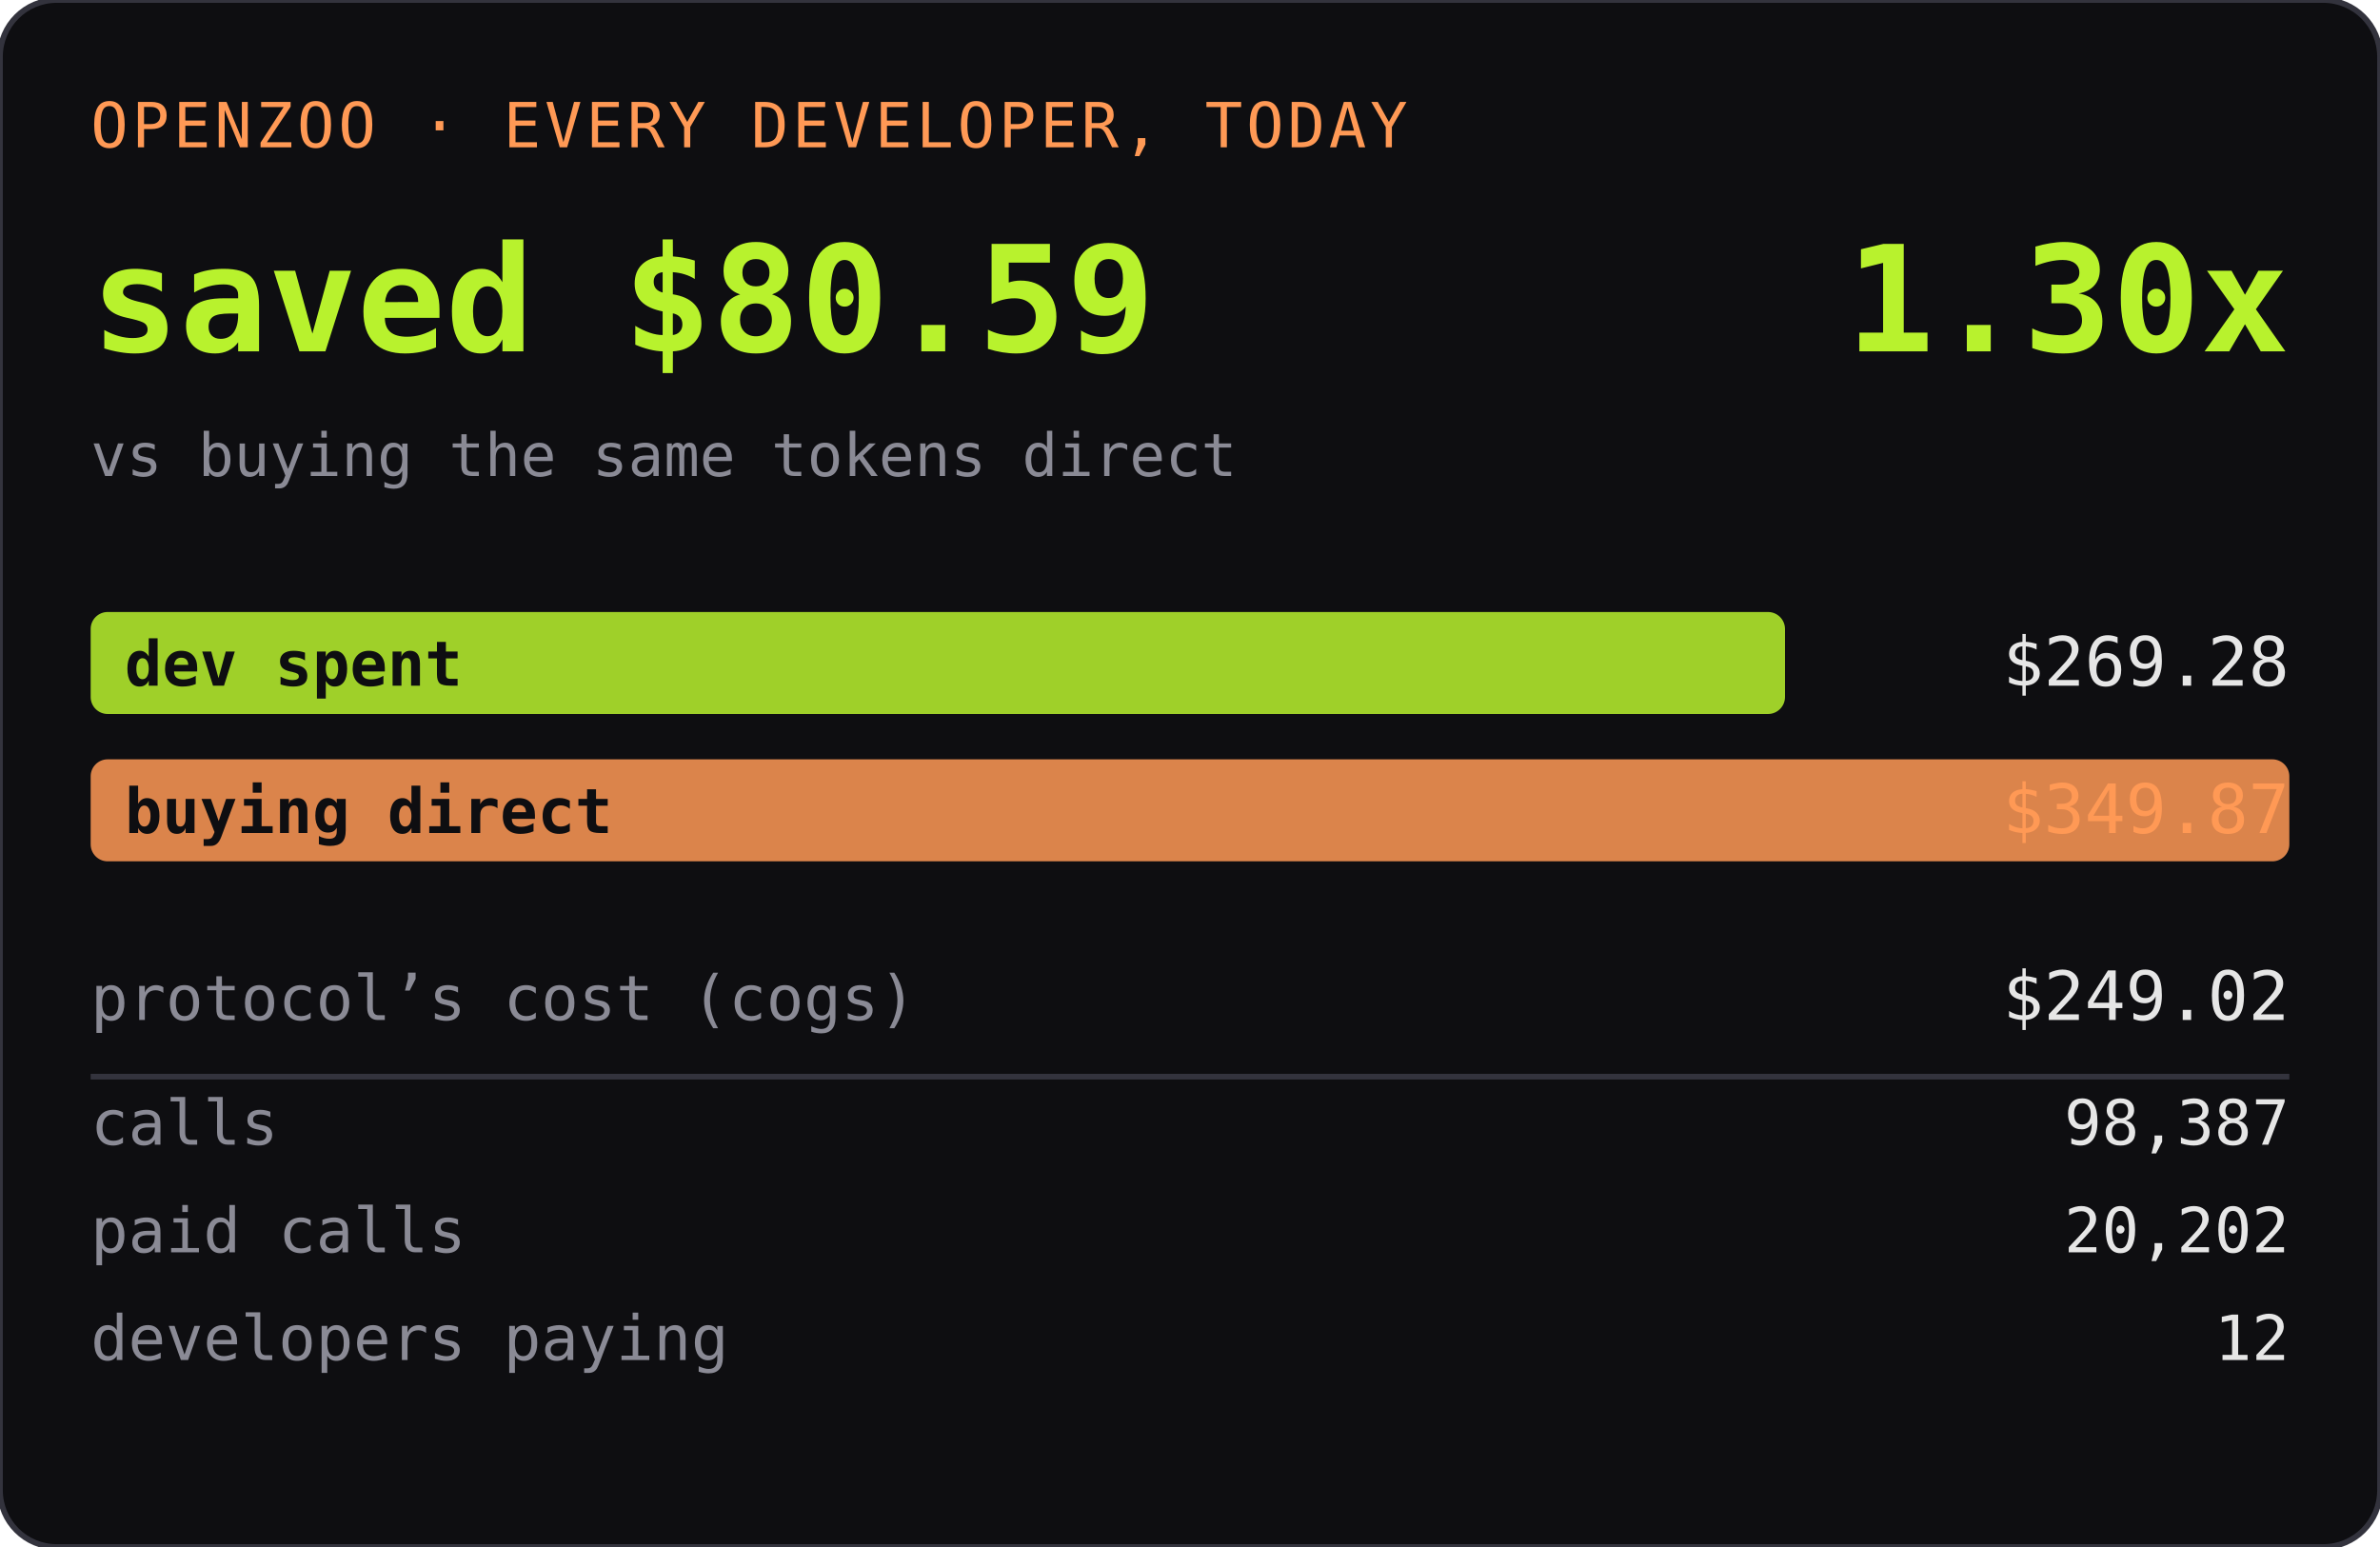
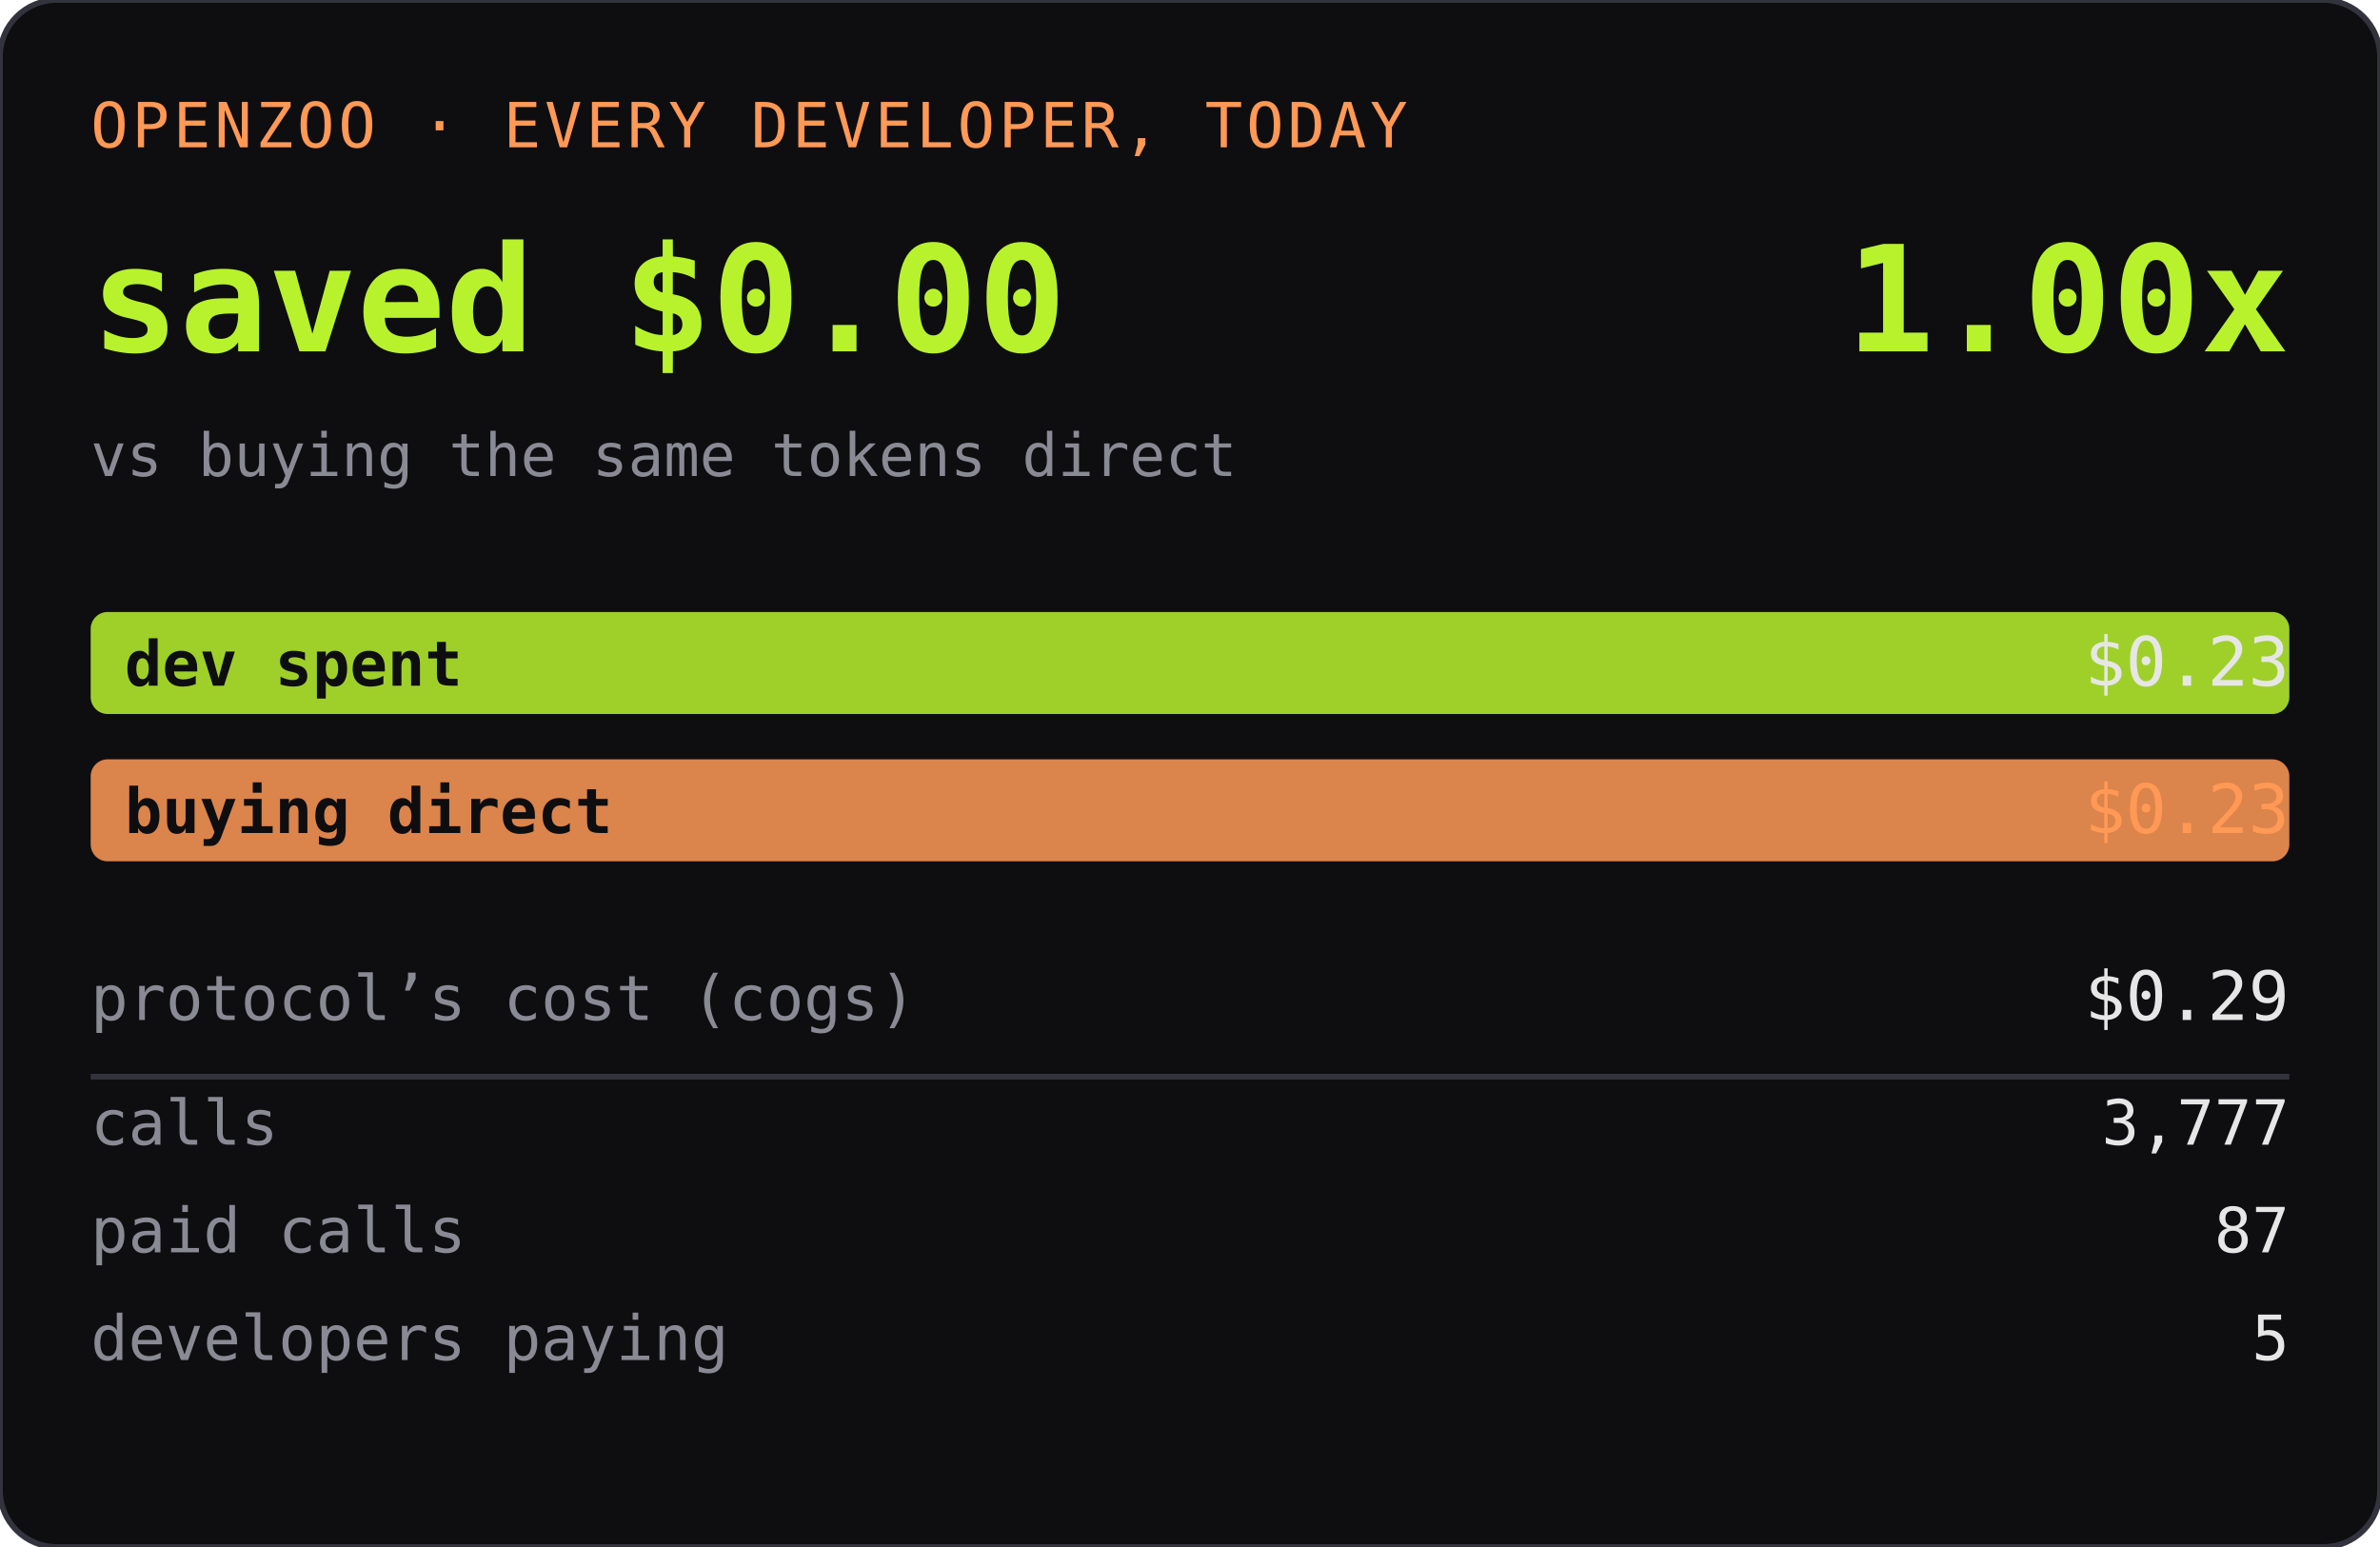
<svg xmlns="http://www.w3.org/2000/svg" width="420" height="273" role="img" aria-label="OPENZOO · EVERY DEVELOPER, TODAY">
  <rect width="420" height="273" rx="10" fill="#0e0e11" />
  <rect width="420" height="273" rx="10" fill="none" stroke="#33333d" />
  <text x="16" y="26" font-family="ui-monospace,SFMono-Regular,Menlo,monospace" font-size="11" fill="#ff9955" letter-spacing="0.06em">OPENZOO · EVERY DEVELOPER, TODAY</text>
-   <text x="16" y="62" font-family="ui-monospace,SFMono-Regular,Menlo,monospace" font-size="26" font-weight="600" fill="#b8f22d">saved $80.59</text>
-   <text x="404" y="62" text-anchor="end" font-family="ui-monospace,SFMono-Regular,Menlo,monospace" font-size="26" font-weight="600" fill="#b8f22d">1.30x</text>
+   <text x="16" y="62" font-family="ui-monospace,SFMono-Regular,Menlo,monospace" font-size="26" font-weight="600" fill="#b8f22d">saved $0.00</text>
+   <text x="404" y="62" text-anchor="end" font-family="ui-monospace,SFMono-Regular,Menlo,monospace" font-size="26" font-weight="600" fill="#b8f22d">1.00x</text>
  <text x="16" y="84" font-family="ui-monospace,SFMono-Regular,Menlo,monospace" font-size="10.5" fill="#8a8a95">vs buying the same tokens direct</text>
-   <rect x="16" y="108" width="299" height="18" rx="3" fill="#b8f22d" opacity="0.85" />
+   <rect x="16" y="108" width="388" height="18" rx="3" fill="#b8f22d" opacity="0.85" />
  <text x="22" y="121" font-family="ui-monospace,SFMono-Regular,Menlo,monospace" font-size="11" fill="#0e0e11" font-weight="600">dev spent</text>
-   <text x="404" y="121" text-anchor="end" font-family="ui-monospace,SFMono-Regular,Menlo,monospace" font-size="12" fill="#e6e6e6">$269.28</text>
+   <text x="404" y="121" text-anchor="end" font-family="ui-monospace,SFMono-Regular,Menlo,monospace" font-size="12" fill="#e6e6e6">$0.23</text>
  <rect x="16" y="134" width="388" height="18" rx="3" fill="#ff9955" opacity="0.85" />
  <text x="22" y="147" font-family="ui-monospace,SFMono-Regular,Menlo,monospace" font-size="11" fill="#0e0e11" font-weight="600">buying direct</text>
-   <text x="404" y="147" text-anchor="end" font-family="ui-monospace,SFMono-Regular,Menlo,monospace" font-size="12" fill="#ff9955">$349.87</text>
+   <text x="404" y="147" text-anchor="end" font-family="ui-monospace,SFMono-Regular,Menlo,monospace" font-size="12" fill="#ff9955">$0.23</text>
  <text x="16" y="180" font-family="ui-monospace,SFMono-Regular,Menlo,monospace" font-size="11" fill="#8a8a95">protocol’s cost (cogs)</text>
-   <text x="404" y="180" text-anchor="end" font-family="ui-monospace,SFMono-Regular,Menlo,monospace" font-size="12" fill="#e6e6e6">$249.02</text>
+   <text x="404" y="180" text-anchor="end" font-family="ui-monospace,SFMono-Regular,Menlo,monospace" font-size="12" fill="#e6e6e6">$0.29</text>
  <line x1="16" y1="190" x2="404" y2="190" stroke="#33333d" />
  <text x="16" y="202" font-family="ui-monospace,SFMono-Regular,Menlo,monospace" font-size="11" fill="#8a8a95">calls</text>
-   <text x="404" y="202" text-anchor="end" font-family="ui-monospace,SFMono-Regular,Menlo,monospace" font-size="11" fill="#e6e6e6">98,387</text>
+   <text x="404" y="202" text-anchor="end" font-family="ui-monospace,SFMono-Regular,Menlo,monospace" font-size="11" fill="#e6e6e6">3,777</text>
  <text x="16" y="221" font-family="ui-monospace,SFMono-Regular,Menlo,monospace" font-size="11" fill="#8a8a95">paid calls</text>
-   <text x="404" y="221" text-anchor="end" font-family="ui-monospace,SFMono-Regular,Menlo,monospace" font-size="11" fill="#e6e6e6">20,202</text>
+   <text x="404" y="221" text-anchor="end" font-family="ui-monospace,SFMono-Regular,Menlo,monospace" font-size="11" fill="#e6e6e6">87</text>
  <text x="16" y="240" font-family="ui-monospace,SFMono-Regular,Menlo,monospace" font-size="11" fill="#8a8a95">developers paying</text>
-   <text x="404" y="240" text-anchor="end" font-family="ui-monospace,SFMono-Regular,Menlo,monospace" font-size="11" fill="#e6e6e6">12</text>
+   <text x="404" y="240" text-anchor="end" font-family="ui-monospace,SFMono-Regular,Menlo,monospace" font-size="11" fill="#e6e6e6">5</text>
</svg>
